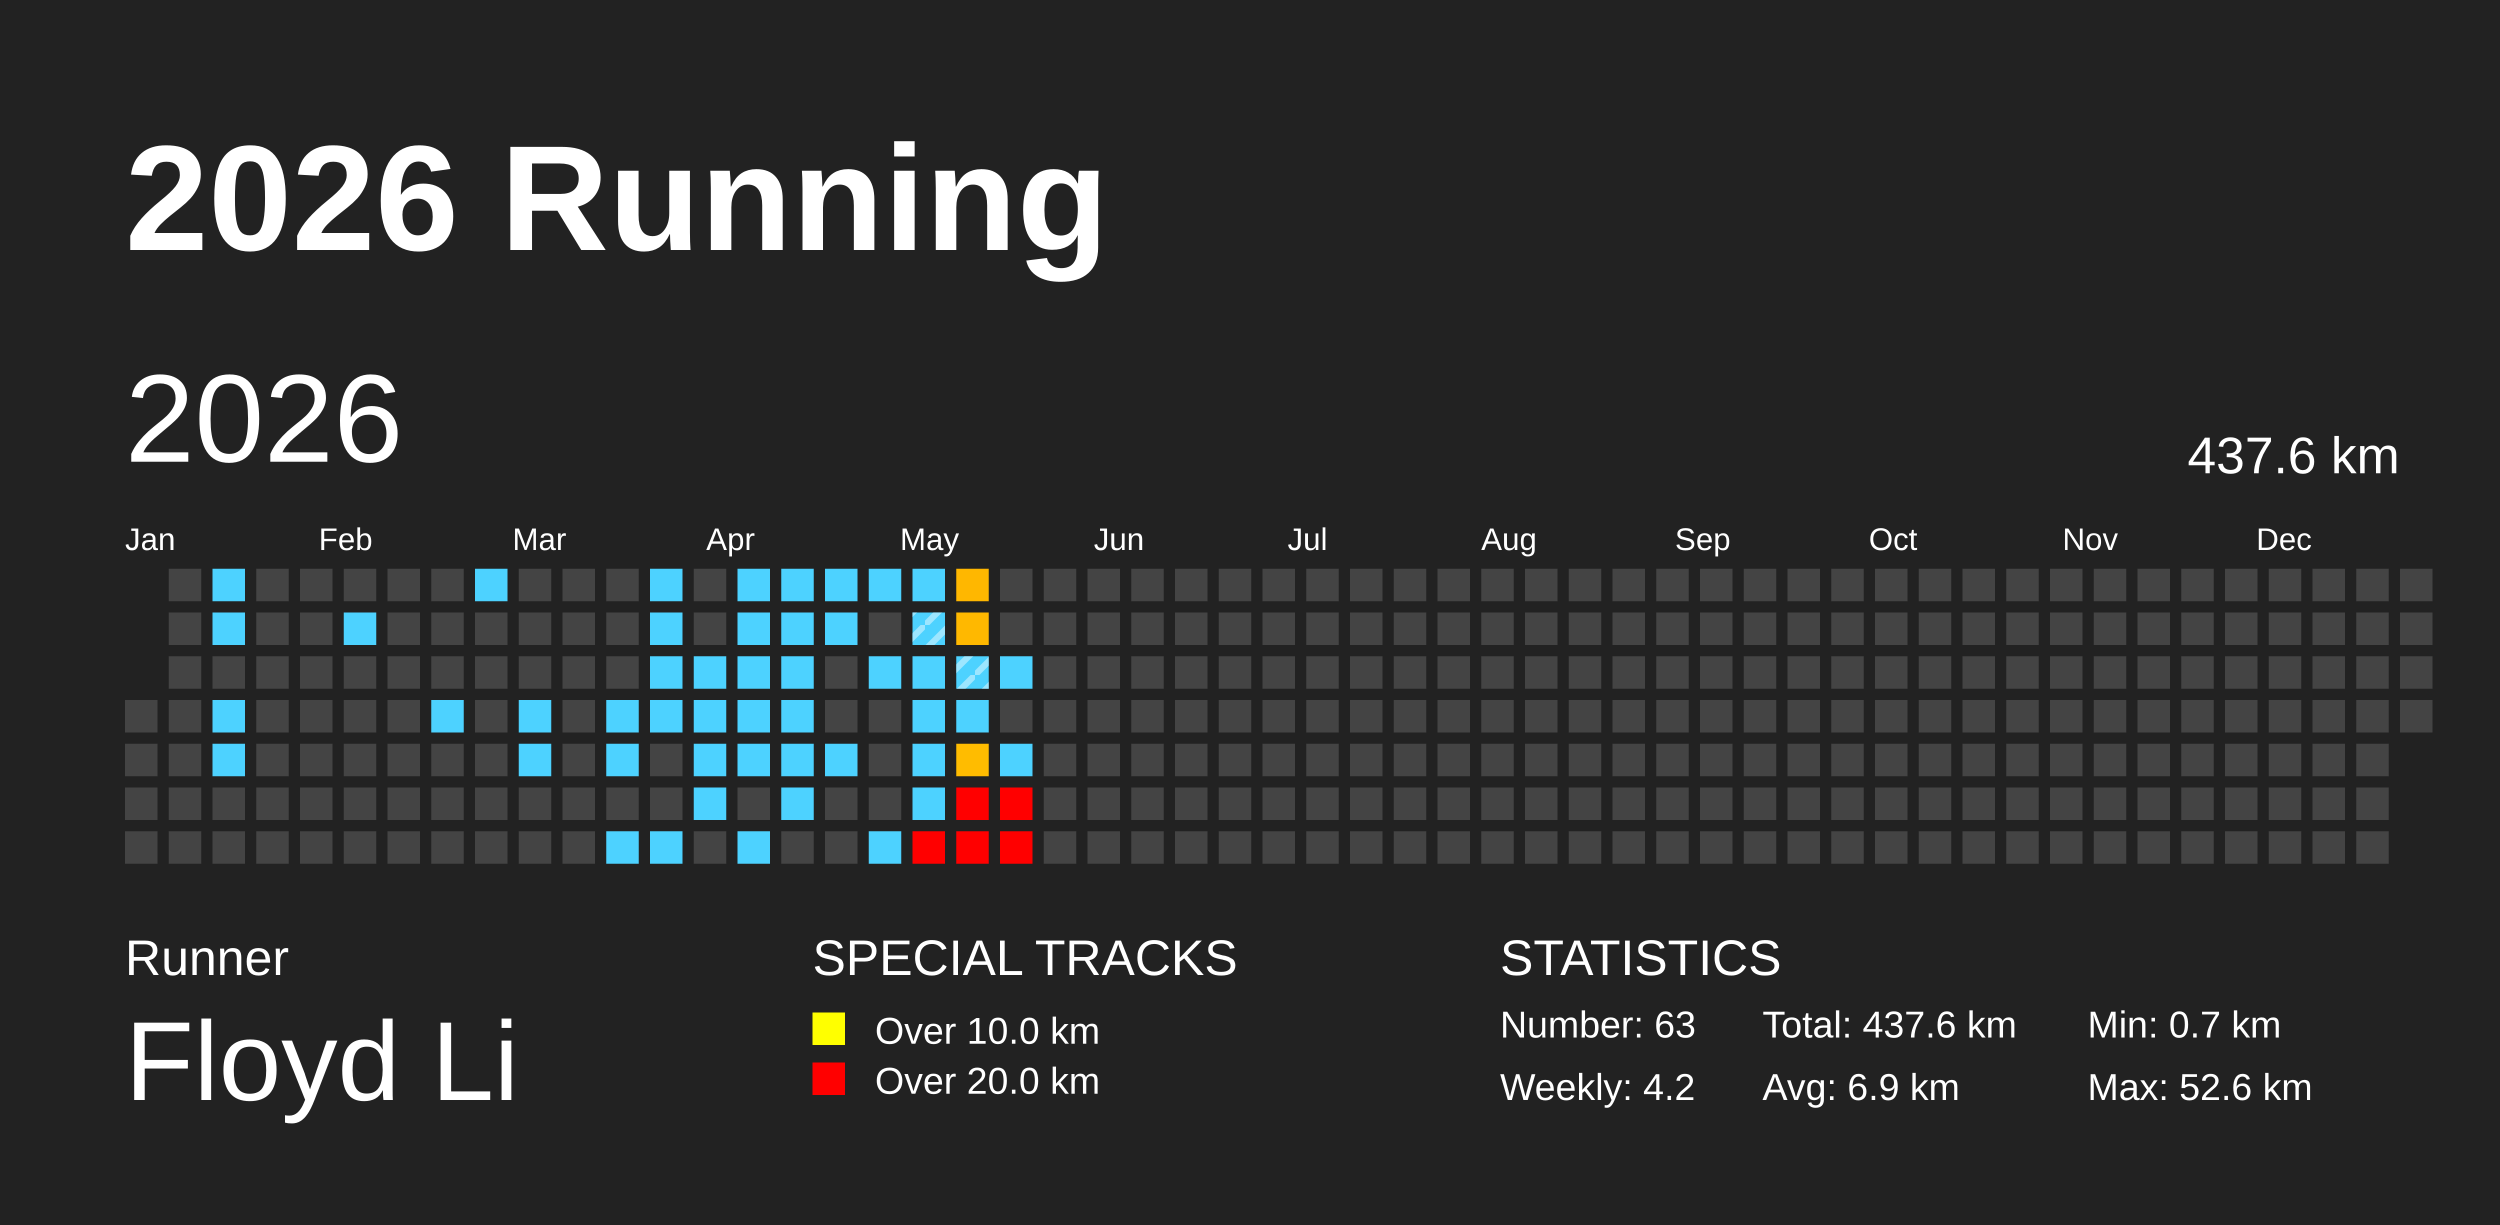
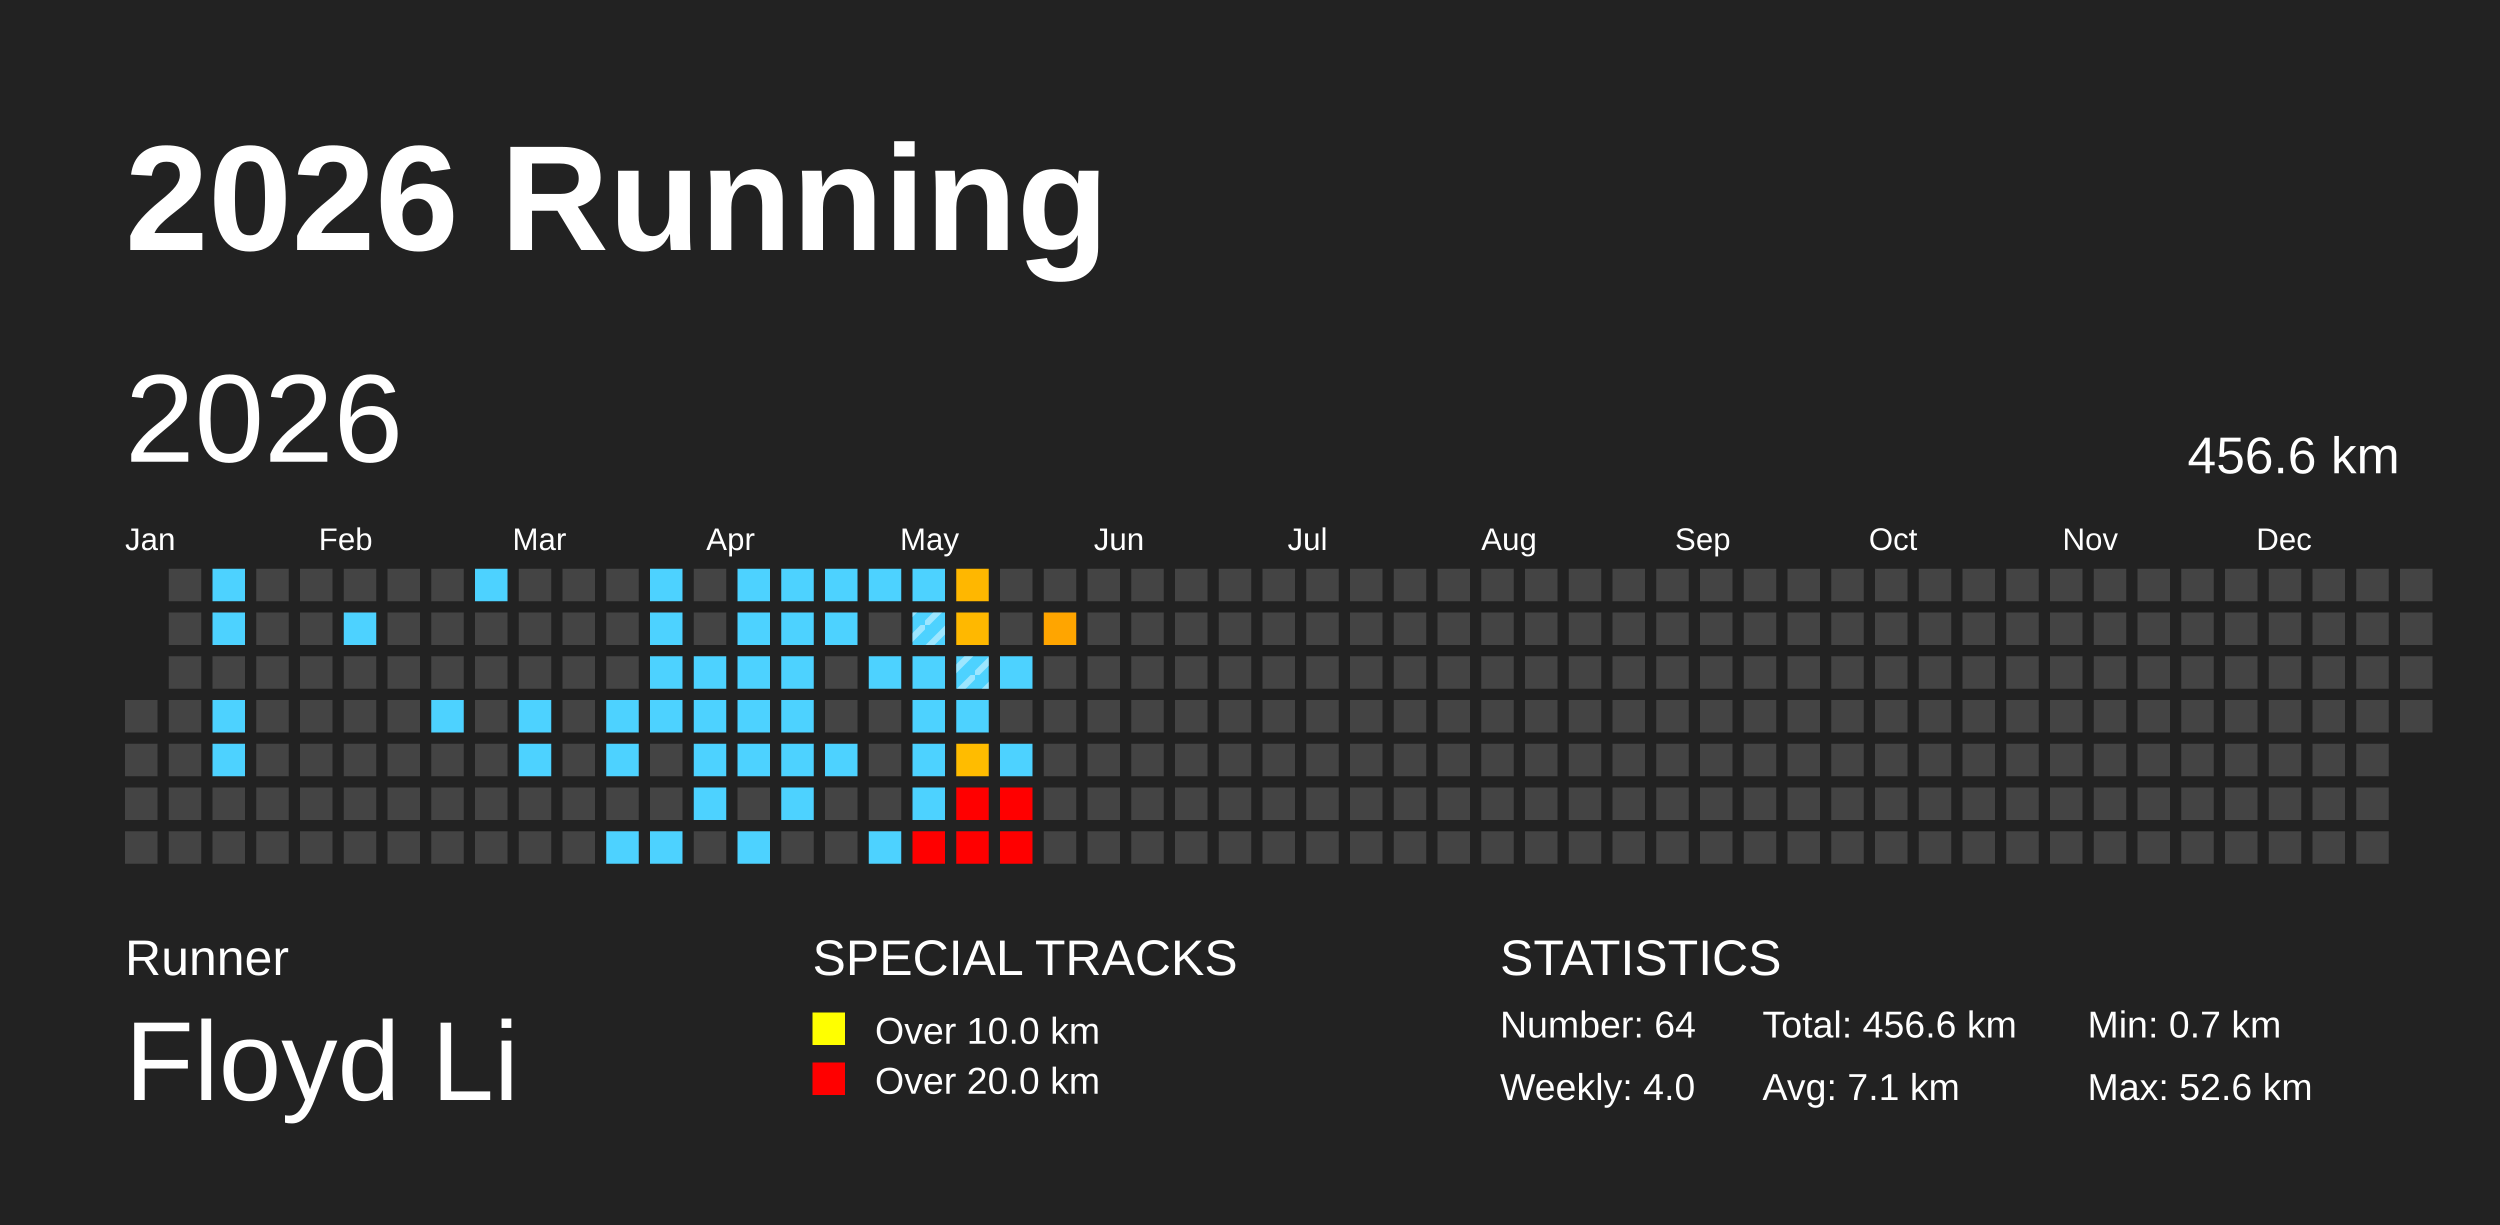
<svg xmlns="http://www.w3.org/2000/svg" baseProfile="full" height="98mm" version="1.1" viewBox="0,0,200,98" width="200mm">
  <defs>
    <pattern height="2" id="indoor-stripe" patternUnits="userSpaceOnUse" width="2">
      <line stroke="white" stroke-opacity="0.45" stroke-width="0.5" x1="0" x2="2" y1="2" y2="0" />
    </pattern>
  </defs>
  <rect fill="#222222" height="98" width="200" x="0" y="0" />
  <text fill="#FFFFFF" style="font-size:12px; font-family:Arial; font-weight:bold;" x="10" y="20">2026 Running</text>
  <text fill="#FFFFFF" style="font-size:4px; font-family:Arial" x="10" y="78">Runner</text>
  <text fill="#FFFFFF" style="font-size:9px; font-family:Arial" x="10" y="88">Floyd Li</text>
  <text fill="#FFFFFF" style="font-size:4px; font-family:Arial" x="65" y="78">SPECIAL TRACKS</text>
  <rect fill="yellow" height="2.6" width="2.6" x="65" y="81" />
  <text fill="#FFFFFF" style="font-size:3px; font-family:Arial" x="70" y="83.5">Over 10.0 km</text>
  <rect fill="red" height="2.6" width="2.6" x="65" y="85" />
  <text fill="#FFFFFF" style="font-size:3px; font-family:Arial" x="70" y="87.5">Over 20.0 km</text>
  <text fill="#FFFFFF" style="font-size:4px; font-family:Arial" x="120" y="78">STATISTICS</text>
-   <text fill="#FFFFFF" style="font-size:3px; font-family:Arial" x="120" y="83">Number: 63</text>
-   <text fill="#FFFFFF" style="font-size:3px; font-family:Arial" x="120" y="88">Weekly: 4.2</text>
-   <text fill="#FFFFFF" style="font-size:3px; font-family:Arial" x="141" y="83">Total: 437.6 km</text>
-   <text fill="#FFFFFF" style="font-size:3px; font-family:Arial" x="141" y="88">Avg: 6.9 km</text>
+   <text fill="#FFFFFF" style="font-size:3px; font-family:Arial" x="120" y="83">Number: 64</text>
+   <text fill="#FFFFFF" style="font-size:3px; font-family:Arial" x="120" y="88">Weekly: 4.0</text>
+   <text fill="#FFFFFF" style="font-size:3px; font-family:Arial" x="141" y="83">Total: 456.6 km</text>
+   <text fill="#FFFFFF" style="font-size:3px; font-family:Arial" x="141" y="88">Avg: 7.1 km</text>
  <text fill="#FFFFFF" style="font-size:3px; font-family:Arial" x="167" y="83">Min: 0.7 km</text>
  <text fill="#FFFFFF" style="font-size:3px; font-family:Arial" x="167" y="88">Max: 52.6 km</text>
  <text dominant-baseline="hanging" fill="#FFFFFF" style="font-size:10.0px; font-family:Arial;" x="10" y="30">2026</text>
-   <text dominant-baseline="hanging" fill="#FFFFFF" style="font-size:4.125px; font-family:Arial;" x="175" y="35">437.6 km</text>
+   <text dominant-baseline="hanging" fill="#FFFFFF" style="font-size:4.125px; font-family:Arial;" x="175" y="35">456.6 km</text>
  <text fill="#FFFFFF" style="font-size:2.5px; font-family:Arial" x="10.0" y="44">Jan</text>
  <text fill="#FFFFFF" style="font-size:2.5px; font-family:Arial" x="25.5" y="44">Feb</text>
  <text fill="#FFFFFF" style="font-size:2.5px; font-family:Arial" x="41.0" y="44">Mar</text>
  <text fill="#FFFFFF" style="font-size:2.5px; font-family:Arial" x="56.5" y="44">Apr</text>
  <text fill="#FFFFFF" style="font-size:2.5px; font-family:Arial" x="72.0" y="44">May</text>
  <text fill="#FFFFFF" style="font-size:2.5px; font-family:Arial" x="87.5" y="44">Jun</text>
  <text fill="#FFFFFF" style="font-size:2.5px; font-family:Arial" x="103.0" y="44">Jul</text>
  <text fill="#FFFFFF" style="font-size:2.5px; font-family:Arial" x="118.5" y="44">Aug</text>
  <text fill="#FFFFFF" style="font-size:2.5px; font-family:Arial" x="134.0" y="44">Sep</text>
  <text fill="#FFFFFF" style="font-size:2.5px; font-family:Arial" x="149.5" y="44">Oct</text>
  <text fill="#FFFFFF" style="font-size:2.5px; font-family:Arial" x="165.0" y="44">Nov</text>
  <text fill="#FFFFFF" style="font-size:2.5px; font-family:Arial" x="180.5" y="44">Dec</text>
  <rect fill="#444444" height="2.6" width="2.6" x="10.0" y="56.0" />
  <rect fill="#444444" height="2.6" width="2.6" x="10.0" y="59.5" />
  <rect fill="#444444" height="2.6" width="2.6" x="10.0" y="63.0" />
  <rect fill="#444444" height="2.6" width="2.6" x="10.0" y="66.5" />
  <rect fill="#444444" height="2.6" width="2.6" x="13.5" y="45.5" />
  <rect fill="#444444" height="2.6" width="2.6" x="13.5" y="49.0" />
  <rect fill="#444444" height="2.6" width="2.6" x="13.5" y="52.5" />
  <rect fill="#444444" height="2.6" width="2.6" x="13.5" y="56.0" />
  <rect fill="#444444" height="2.6" width="2.6" x="13.5" y="59.5" />
  <rect fill="#444444" height="2.6" width="2.6" x="13.5" y="63.0" />
  <rect fill="#444444" height="2.6" width="2.6" x="13.5" y="66.5" />
  <rect fill="#4dd2ff" height="2.6" width="2.6" x="17.0" y="45.5" />
  <rect fill="#4dd2ff" height="2.6" width="2.6" x="17.0" y="49.0" />
  <rect fill="#444444" height="2.6" width="2.6" x="17.0" y="52.5" />
  <rect fill="#4dd2ff" height="2.6" width="2.6" x="17.0" y="56.0" />
  <rect fill="#4dd2ff" height="2.6" width="2.6" x="17.0" y="59.5" />
  <rect fill="#444444" height="2.6" width="2.6" x="17.0" y="63.0" />
  <rect fill="#444444" height="2.6" width="2.6" x="17.0" y="66.5" />
  <rect fill="#444444" height="2.6" width="2.6" x="20.5" y="45.5" />
  <rect fill="#444444" height="2.6" width="2.6" x="20.5" y="49.0" />
  <rect fill="#444444" height="2.6" width="2.6" x="20.5" y="52.5" />
  <rect fill="#444444" height="2.6" width="2.6" x="20.5" y="56.0" />
  <rect fill="#444444" height="2.6" width="2.6" x="20.5" y="59.5" />
  <rect fill="#444444" height="2.6" width="2.6" x="20.5" y="63.0" />
  <rect fill="#444444" height="2.6" width="2.6" x="20.5" y="66.5" />
  <rect fill="#444444" height="2.6" width="2.6" x="24.0" y="45.5" />
  <rect fill="#444444" height="2.6" width="2.6" x="24.0" y="49.0" />
  <rect fill="#444444" height="2.6" width="2.6" x="24.0" y="52.5" />
  <rect fill="#444444" height="2.6" width="2.6" x="24.0" y="56.0" />
  <rect fill="#444444" height="2.6" width="2.6" x="24.0" y="59.5" />
  <rect fill="#444444" height="2.6" width="2.6" x="24.0" y="63.0" />
  <rect fill="#444444" height="2.6" width="2.6" x="24.0" y="66.5" />
  <rect fill="#444444" height="2.6" width="2.6" x="27.5" y="45.5" />
  <rect fill="#4dd2ff" height="2.6" width="2.6" x="27.5" y="49.0" />
  <rect fill="#444444" height="2.6" width="2.6" x="27.5" y="52.5" />
  <rect fill="#444444" height="2.6" width="2.6" x="27.5" y="56.0" />
  <rect fill="#444444" height="2.6" width="2.6" x="27.5" y="59.5" />
  <rect fill="#444444" height="2.6" width="2.6" x="27.5" y="63.0" />
  <rect fill="#444444" height="2.6" width="2.6" x="27.5" y="66.5" />
  <rect fill="#444444" height="2.6" width="2.6" x="31.0" y="45.5" />
  <rect fill="#444444" height="2.6" width="2.6" x="31.0" y="49.0" />
  <rect fill="#444444" height="2.6" width="2.6" x="31.0" y="52.5" />
  <rect fill="#444444" height="2.6" width="2.6" x="31.0" y="56.0" />
  <rect fill="#444444" height="2.6" width="2.6" x="31.0" y="59.5" />
  <rect fill="#444444" height="2.6" width="2.6" x="31.0" y="63.0" />
  <rect fill="#444444" height="2.6" width="2.6" x="31.0" y="66.5" />
  <rect fill="#444444" height="2.6" width="2.6" x="34.5" y="45.5" />
  <rect fill="#444444" height="2.6" width="2.6" x="34.5" y="49.0" />
  <rect fill="#444444" height="2.6" width="2.6" x="34.5" y="52.5" />
  <rect fill="#4dd2ff" height="2.6" width="2.6" x="34.5" y="56.0" />
  <rect fill="#444444" height="2.6" width="2.6" x="34.5" y="59.5" />
  <rect fill="#444444" height="2.6" width="2.6" x="34.5" y="63.0" />
  <rect fill="#444444" height="2.6" width="2.6" x="34.5" y="66.5" />
  <rect fill="#4dd2ff" height="2.6" width="2.6" x="38.0" y="45.5" />
  <rect fill="#444444" height="2.6" width="2.6" x="38.0" y="49.0" />
  <rect fill="#444444" height="2.6" width="2.6" x="38.0" y="52.5" />
  <rect fill="#444444" height="2.6" width="2.6" x="38.0" y="56.0" />
  <rect fill="#444444" height="2.6" width="2.6" x="38.0" y="59.5" />
  <rect fill="#444444" height="2.6" width="2.6" x="38.0" y="63.0" />
  <rect fill="#444444" height="2.6" width="2.6" x="38.0" y="66.5" />
  <rect fill="#444444" height="2.6" width="2.6" x="41.5" y="45.5" />
  <rect fill="#444444" height="2.6" width="2.6" x="41.5" y="49.0" />
  <rect fill="#444444" height="2.6" width="2.6" x="41.5" y="52.5" />
  <rect fill="#4dd2ff" height="2.6" width="2.6" x="41.5" y="56.0" />
  <rect fill="#4dd2ff" height="2.6" width="2.6" x="41.5" y="59.5" />
  <rect fill="#444444" height="2.6" width="2.6" x="41.5" y="63.0" />
  <rect fill="#444444" height="2.6" width="2.6" x="41.5" y="66.5" />
  <rect fill="#444444" height="2.6" width="2.6" x="45.0" y="45.5" />
  <rect fill="#444444" height="2.6" width="2.6" x="45.0" y="49.0" />
  <rect fill="#444444" height="2.6" width="2.6" x="45.0" y="52.5" />
  <rect fill="#444444" height="2.6" width="2.6" x="45.0" y="56.0" />
  <rect fill="#444444" height="2.6" width="2.6" x="45.0" y="59.5" />
  <rect fill="#444444" height="2.6" width="2.6" x="45.0" y="63.0" />
  <rect fill="#444444" height="2.6" width="2.6" x="45.0" y="66.5" />
  <rect fill="#444444" height="2.6" width="2.6" x="48.5" y="45.5" />
  <rect fill="#444444" height="2.6" width="2.6" x="48.5" y="49.0" />
  <rect fill="#444444" height="2.6" width="2.6" x="48.5" y="52.5" />
  <rect fill="#4dd2ff" height="2.6" width="2.6" x="48.5" y="56.0" />
  <rect fill="#4dd2ff" height="2.6" width="2.6" x="48.5" y="59.5" />
  <rect fill="#444444" height="2.6" width="2.6" x="48.5" y="63.0" />
  <rect fill="#4dd2ff" height="2.6" width="2.6" x="48.5" y="66.5" />
  <rect fill="#4dd2ff" height="2.6" width="2.6" x="52.0" y="45.5" />
  <rect fill="#4dd2ff" height="2.6" width="2.6" x="52.0" y="49.0" />
  <rect fill="#4dd2ff" height="2.6" width="2.6" x="52.0" y="52.5" />
  <rect fill="#4dd2ff" height="2.6" width="2.6" x="52.0" y="56.0" />
  <rect fill="#444444" height="2.6" width="2.6" x="52.0" y="59.5" />
  <rect fill="#444444" height="2.6" width="2.6" x="52.0" y="63.0" />
  <rect fill="#4dd2ff" height="2.6" width="2.6" x="52.0" y="66.5" />
  <rect fill="#444444" height="2.6" width="2.6" x="55.5" y="45.5" />
  <rect fill="#444444" height="2.6" width="2.6" x="55.5" y="49.0" />
  <rect fill="#4dd2ff" height="2.6" width="2.6" x="55.5" y="52.5" />
  <rect fill="#4dd2ff" height="2.6" width="2.6" x="55.5" y="56.0" />
  <rect fill="#4dd2ff" height="2.6" width="2.6" x="55.5" y="59.5" />
  <rect fill="#4dd2ff" height="2.6" width="2.6" x="55.5" y="63.0" />
  <rect fill="#444444" height="2.6" width="2.6" x="55.5" y="66.5" />
  <rect fill="#4dd2ff" height="2.6" width="2.6" x="59.0" y="45.5" />
  <rect fill="#4dd2ff" height="2.6" width="2.6" x="59.0" y="49.0" />
  <rect fill="#4dd2ff" height="2.6" width="2.6" x="59.0" y="52.5" />
  <rect fill="#4dd2ff" height="2.6" width="2.6" x="59.0" y="56.0" />
  <rect fill="#4dd2ff" height="2.6" width="2.6" x="59.0" y="59.5" />
  <rect fill="#444444" height="2.6" width="2.6" x="59.0" y="63.0" />
  <rect fill="#4dd2ff" height="2.6" width="2.6" x="59.0" y="66.5" />
  <rect fill="#4dd2ff" height="2.6" width="2.6" x="62.5" y="45.5" />
  <rect fill="#4dd2ff" height="2.6" width="2.6" x="62.5" y="49.0" />
  <rect fill="#4dd2ff" height="2.6" width="2.6" x="62.5" y="52.5" />
  <rect fill="#4dd2ff" height="2.6" width="2.6" x="62.5" y="56.0" />
  <rect fill="#4dd2ff" height="2.6" width="2.6" x="62.5" y="59.5" />
  <rect fill="#4dd2ff" height="2.6" width="2.6" x="62.5" y="63.0" />
  <rect fill="#444444" height="2.6" width="2.6" x="62.5" y="66.5" />
  <rect fill="#4dd2ff" height="2.6" width="2.6" x="66.0" y="45.5" />
  <rect fill="#4dd2ff" height="2.6" width="2.6" x="66.0" y="49.0" />
  <rect fill="#444444" height="2.6" width="2.6" x="66.0" y="52.5" />
  <rect fill="#444444" height="2.6" width="2.6" x="66.0" y="56.0" />
  <rect fill="#4dd2ff" height="2.6" width="2.6" x="66.0" y="59.5" />
  <rect fill="#444444" height="2.6" width="2.6" x="66.0" y="63.0" />
  <rect fill="#444444" height="2.6" width="2.6" x="66.0" y="66.5" />
  <rect fill="#4dd2ff" height="2.6" width="2.6" x="69.5" y="45.5" />
  <rect fill="#444444" height="2.6" width="2.6" x="69.5" y="49.0" />
  <rect fill="#4dd2ff" height="2.6" width="2.6" x="69.5" y="52.5" />
  <rect fill="#444444" height="2.6" width="2.6" x="69.5" y="56.0" />
  <rect fill="#444444" height="2.6" width="2.6" x="69.5" y="59.5" />
  <rect fill="#444444" height="2.6" width="2.6" x="69.5" y="63.0" />
  <rect fill="#4dd2ff" height="2.6" width="2.6" x="69.5" y="66.5" />
  <rect fill="#4dd2ff" height="2.6" width="2.6" x="73.0" y="45.5" />
  <rect fill="#4dd2ff" height="2.6" width="2.6" x="73.0" y="49.0" />
  <rect fill="url(#indoor-stripe)" height="2.6" style="pointer-events: none;" width="2.6" x="73.0" y="49.0" />
  <rect fill="#4dd2ff" height="2.6" width="2.6" x="73.0" y="52.5" />
  <rect fill="#4dd2ff" height="2.6" width="2.6" x="73.0" y="56.0" />
  <rect fill="#4dd2ff" height="2.6" width="2.6" x="73.0" y="59.5" />
  <rect fill="#4dd2ff" height="2.6" width="2.6" x="73.0" y="63.0" />
  <rect fill="red" height="2.6" width="2.6" x="73.0" y="66.5" />
  <rect fill="#ffb700" height="2.6" width="2.6" x="76.5" y="45.5" />
  <rect fill="#ffb800" height="2.6" width="2.6" x="76.5" y="49.0" />
  <rect fill="#4dd2ff" height="2.6" width="2.6" x="76.5" y="52.5" />
  <rect fill="url(#indoor-stripe)" height="2.6" style="pointer-events: none;" width="2.6" x="76.5" y="52.5" />
  <rect fill="#4dd2ff" height="2.6" width="2.6" x="76.5" y="56.0" />
  <rect fill="#ffbc00" height="2.6" width="2.6" x="76.5" y="59.5" />
  <rect fill="red" height="2.6" width="2.6" x="76.5" y="63.0" />
  <rect fill="red" height="2.6" width="2.6" x="76.5" y="66.5" />
  <rect fill="#444444" height="2.6" width="2.6" x="80.0" y="45.5" />
  <rect fill="#444444" height="2.6" width="2.6" x="80.0" y="49.0" />
  <rect fill="#4dd2ff" height="2.6" width="2.6" x="80.0" y="52.5" />
  <rect fill="#444444" height="2.6" width="2.6" x="80.0" y="56.0" />
  <rect fill="#4dd2ff" height="2.6" width="2.6" x="80.0" y="59.5" />
  <rect fill="red" height="2.6" width="2.6" x="80.0" y="63.0" />
  <rect fill="red" height="2.6" width="2.6" x="80.0" y="66.5" />
  <rect fill="#444444" height="2.6" width="2.6" x="83.5" y="45.5" />
-   <rect fill="#444444" height="2.6" width="2.6" x="83.5" y="49.0" />
+   <rect fill="#ffa500" height="2.6" width="2.6" x="83.5" y="49.0" />
  <rect fill="#444444" height="2.6" width="2.6" x="83.5" y="52.5" />
  <rect fill="#444444" height="2.6" width="2.6" x="83.5" y="56.0" />
  <rect fill="#444444" height="2.6" width="2.6" x="83.5" y="59.5" />
  <rect fill="#444444" height="2.6" width="2.6" x="83.5" y="63.0" />
  <rect fill="#444444" height="2.6" width="2.6" x="83.5" y="66.5" />
  <rect fill="#444444" height="2.6" width="2.6" x="87.0" y="45.5" />
  <rect fill="#444444" height="2.6" width="2.6" x="87.0" y="49.0" />
  <rect fill="#444444" height="2.6" width="2.6" x="87.0" y="52.5" />
  <rect fill="#444444" height="2.6" width="2.6" x="87.0" y="56.0" />
  <rect fill="#444444" height="2.6" width="2.6" x="87.0" y="59.5" />
  <rect fill="#444444" height="2.6" width="2.6" x="87.0" y="63.0" />
  <rect fill="#444444" height="2.6" width="2.6" x="87.0" y="66.5" />
  <rect fill="#444444" height="2.6" width="2.6" x="90.5" y="45.5" />
  <rect fill="#444444" height="2.6" width="2.6" x="90.5" y="49.0" />
  <rect fill="#444444" height="2.6" width="2.6" x="90.5" y="52.5" />
  <rect fill="#444444" height="2.6" width="2.6" x="90.5" y="56.0" />
  <rect fill="#444444" height="2.6" width="2.6" x="90.5" y="59.5" />
  <rect fill="#444444" height="2.6" width="2.6" x="90.5" y="63.0" />
  <rect fill="#444444" height="2.6" width="2.6" x="90.5" y="66.5" />
  <rect fill="#444444" height="2.6" width="2.6" x="94.0" y="45.5" />
  <rect fill="#444444" height="2.6" width="2.6" x="94.0" y="49.0" />
  <rect fill="#444444" height="2.6" width="2.6" x="94.0" y="52.5" />
  <rect fill="#444444" height="2.6" width="2.6" x="94.0" y="56.0" />
  <rect fill="#444444" height="2.6" width="2.6" x="94.0" y="59.5" />
  <rect fill="#444444" height="2.6" width="2.6" x="94.0" y="63.0" />
  <rect fill="#444444" height="2.6" width="2.6" x="94.0" y="66.5" />
  <rect fill="#444444" height="2.6" width="2.6" x="97.5" y="45.5" />
  <rect fill="#444444" height="2.6" width="2.6" x="97.5" y="49.0" />
  <rect fill="#444444" height="2.6" width="2.6" x="97.5" y="52.5" />
  <rect fill="#444444" height="2.6" width="2.6" x="97.5" y="56.0" />
  <rect fill="#444444" height="2.6" width="2.6" x="97.5" y="59.5" />
  <rect fill="#444444" height="2.6" width="2.6" x="97.5" y="63.0" />
  <rect fill="#444444" height="2.6" width="2.6" x="97.5" y="66.5" />
  <rect fill="#444444" height="2.6" width="2.6" x="101.0" y="45.5" />
  <rect fill="#444444" height="2.6" width="2.6" x="101.0" y="49.0" />
  <rect fill="#444444" height="2.6" width="2.6" x="101.0" y="52.5" />
  <rect fill="#444444" height="2.6" width="2.6" x="101.0" y="56.0" />
  <rect fill="#444444" height="2.6" width="2.6" x="101.0" y="59.5" />
  <rect fill="#444444" height="2.6" width="2.6" x="101.0" y="63.0" />
  <rect fill="#444444" height="2.6" width="2.6" x="101.0" y="66.5" />
  <rect fill="#444444" height="2.6" width="2.6" x="104.5" y="45.5" />
  <rect fill="#444444" height="2.6" width="2.6" x="104.5" y="49.0" />
  <rect fill="#444444" height="2.6" width="2.6" x="104.5" y="52.5" />
  <rect fill="#444444" height="2.6" width="2.6" x="104.5" y="56.0" />
  <rect fill="#444444" height="2.6" width="2.6" x="104.5" y="59.5" />
  <rect fill="#444444" height="2.6" width="2.6" x="104.5" y="63.0" />
  <rect fill="#444444" height="2.6" width="2.6" x="104.5" y="66.5" />
  <rect fill="#444444" height="2.6" width="2.6" x="108.0" y="45.5" />
  <rect fill="#444444" height="2.6" width="2.6" x="108.0" y="49.0" />
  <rect fill="#444444" height="2.6" width="2.6" x="108.0" y="52.5" />
  <rect fill="#444444" height="2.6" width="2.6" x="108.0" y="56.0" />
  <rect fill="#444444" height="2.6" width="2.6" x="108.0" y="59.5" />
  <rect fill="#444444" height="2.6" width="2.6" x="108.0" y="63.0" />
  <rect fill="#444444" height="2.6" width="2.6" x="108.0" y="66.5" />
  <rect fill="#444444" height="2.6" width="2.6" x="111.5" y="45.5" />
  <rect fill="#444444" height="2.6" width="2.6" x="111.5" y="49.0" />
  <rect fill="#444444" height="2.6" width="2.6" x="111.5" y="52.5" />
  <rect fill="#444444" height="2.6" width="2.6" x="111.5" y="56.0" />
  <rect fill="#444444" height="2.6" width="2.6" x="111.5" y="59.5" />
  <rect fill="#444444" height="2.6" width="2.6" x="111.5" y="63.0" />
  <rect fill="#444444" height="2.6" width="2.6" x="111.5" y="66.5" />
  <rect fill="#444444" height="2.6" width="2.6" x="115.0" y="45.5" />
  <rect fill="#444444" height="2.6" width="2.6" x="115.0" y="49.0" />
  <rect fill="#444444" height="2.6" width="2.6" x="115.0" y="52.5" />
  <rect fill="#444444" height="2.6" width="2.6" x="115.0" y="56.0" />
  <rect fill="#444444" height="2.6" width="2.6" x="115.0" y="59.5" />
  <rect fill="#444444" height="2.6" width="2.6" x="115.0" y="63.0" />
  <rect fill="#444444" height="2.6" width="2.6" x="115.0" y="66.5" />
  <rect fill="#444444" height="2.6" width="2.6" x="118.5" y="45.5" />
  <rect fill="#444444" height="2.6" width="2.6" x="118.5" y="49.0" />
  <rect fill="#444444" height="2.6" width="2.6" x="118.5" y="52.5" />
  <rect fill="#444444" height="2.6" width="2.6" x="118.5" y="56.0" />
  <rect fill="#444444" height="2.6" width="2.6" x="118.5" y="59.5" />
  <rect fill="#444444" height="2.6" width="2.6" x="118.5" y="63.0" />
  <rect fill="#444444" height="2.6" width="2.6" x="118.5" y="66.5" />
  <rect fill="#444444" height="2.6" width="2.6" x="122.0" y="45.5" />
  <rect fill="#444444" height="2.6" width="2.6" x="122.0" y="49.0" />
  <rect fill="#444444" height="2.6" width="2.6" x="122.0" y="52.5" />
  <rect fill="#444444" height="2.6" width="2.6" x="122.0" y="56.0" />
  <rect fill="#444444" height="2.6" width="2.6" x="122.0" y="59.5" />
  <rect fill="#444444" height="2.6" width="2.6" x="122.0" y="63.0" />
  <rect fill="#444444" height="2.6" width="2.6" x="122.0" y="66.5" />
  <rect fill="#444444" height="2.6" width="2.6" x="125.5" y="45.5" />
  <rect fill="#444444" height="2.6" width="2.6" x="125.5" y="49.0" />
  <rect fill="#444444" height="2.6" width="2.6" x="125.5" y="52.5" />
  <rect fill="#444444" height="2.6" width="2.6" x="125.5" y="56.0" />
  <rect fill="#444444" height="2.6" width="2.6" x="125.5" y="59.5" />
  <rect fill="#444444" height="2.6" width="2.6" x="125.5" y="63.0" />
  <rect fill="#444444" height="2.6" width="2.6" x="125.5" y="66.5" />
  <rect fill="#444444" height="2.6" width="2.6" x="129.0" y="45.5" />
  <rect fill="#444444" height="2.6" width="2.6" x="129.0" y="49.0" />
  <rect fill="#444444" height="2.6" width="2.6" x="129.0" y="52.5" />
  <rect fill="#444444" height="2.6" width="2.6" x="129.0" y="56.0" />
  <rect fill="#444444" height="2.6" width="2.6" x="129.0" y="59.5" />
  <rect fill="#444444" height="2.6" width="2.6" x="129.0" y="63.0" />
  <rect fill="#444444" height="2.6" width="2.6" x="129.0" y="66.5" />
  <rect fill="#444444" height="2.6" width="2.6" x="132.5" y="45.5" />
  <rect fill="#444444" height="2.6" width="2.6" x="132.5" y="49.0" />
  <rect fill="#444444" height="2.6" width="2.6" x="132.5" y="52.5" />
  <rect fill="#444444" height="2.6" width="2.6" x="132.5" y="56.0" />
  <rect fill="#444444" height="2.6" width="2.6" x="132.5" y="59.5" />
  <rect fill="#444444" height="2.6" width="2.6" x="132.5" y="63.0" />
  <rect fill="#444444" height="2.6" width="2.6" x="132.5" y="66.5" />
  <rect fill="#444444" height="2.6" width="2.6" x="136.0" y="45.5" />
  <rect fill="#444444" height="2.6" width="2.6" x="136.0" y="49.0" />
  <rect fill="#444444" height="2.6" width="2.6" x="136.0" y="52.5" />
  <rect fill="#444444" height="2.6" width="2.6" x="136.0" y="56.0" />
  <rect fill="#444444" height="2.6" width="2.6" x="136.0" y="59.5" />
  <rect fill="#444444" height="2.6" width="2.6" x="136.0" y="63.0" />
  <rect fill="#444444" height="2.6" width="2.6" x="136.0" y="66.5" />
  <rect fill="#444444" height="2.6" width="2.6" x="139.5" y="45.5" />
  <rect fill="#444444" height="2.6" width="2.6" x="139.5" y="49.0" />
  <rect fill="#444444" height="2.6" width="2.6" x="139.5" y="52.5" />
  <rect fill="#444444" height="2.6" width="2.6" x="139.5" y="56.0" />
  <rect fill="#444444" height="2.6" width="2.6" x="139.5" y="59.5" />
  <rect fill="#444444" height="2.6" width="2.6" x="139.5" y="63.0" />
  <rect fill="#444444" height="2.6" width="2.6" x="139.5" y="66.5" />
  <rect fill="#444444" height="2.6" width="2.6" x="143.0" y="45.5" />
  <rect fill="#444444" height="2.6" width="2.6" x="143.0" y="49.0" />
  <rect fill="#444444" height="2.6" width="2.6" x="143.0" y="52.5" />
  <rect fill="#444444" height="2.6" width="2.6" x="143.0" y="56.0" />
  <rect fill="#444444" height="2.6" width="2.6" x="143.0" y="59.5" />
  <rect fill="#444444" height="2.6" width="2.6" x="143.0" y="63.0" />
  <rect fill="#444444" height="2.6" width="2.6" x="143.0" y="66.5" />
  <rect fill="#444444" height="2.6" width="2.6" x="146.5" y="45.5" />
  <rect fill="#444444" height="2.6" width="2.6" x="146.5" y="49.0" />
  <rect fill="#444444" height="2.6" width="2.6" x="146.5" y="52.5" />
  <rect fill="#444444" height="2.6" width="2.6" x="146.5" y="56.0" />
  <rect fill="#444444" height="2.6" width="2.6" x="146.5" y="59.5" />
  <rect fill="#444444" height="2.6" width="2.6" x="146.5" y="63.0" />
  <rect fill="#444444" height="2.6" width="2.6" x="146.5" y="66.5" />
  <rect fill="#444444" height="2.6" width="2.6" x="150.0" y="45.5" />
  <rect fill="#444444" height="2.6" width="2.6" x="150.0" y="49.0" />
  <rect fill="#444444" height="2.6" width="2.6" x="150.0" y="52.5" />
  <rect fill="#444444" height="2.6" width="2.6" x="150.0" y="56.0" />
  <rect fill="#444444" height="2.6" width="2.6" x="150.0" y="59.5" />
  <rect fill="#444444" height="2.6" width="2.6" x="150.0" y="63.0" />
  <rect fill="#444444" height="2.6" width="2.6" x="150.0" y="66.5" />
  <rect fill="#444444" height="2.6" width="2.6" x="153.5" y="45.5" />
  <rect fill="#444444" height="2.6" width="2.6" x="153.5" y="49.0" />
  <rect fill="#444444" height="2.6" width="2.6" x="153.5" y="52.5" />
  <rect fill="#444444" height="2.6" width="2.6" x="153.5" y="56.0" />
  <rect fill="#444444" height="2.6" width="2.6" x="153.5" y="59.5" />
  <rect fill="#444444" height="2.6" width="2.6" x="153.5" y="63.0" />
  <rect fill="#444444" height="2.6" width="2.6" x="153.5" y="66.5" />
  <rect fill="#444444" height="2.6" width="2.6" x="157.0" y="45.5" />
  <rect fill="#444444" height="2.6" width="2.6" x="157.0" y="49.0" />
  <rect fill="#444444" height="2.6" width="2.6" x="157.0" y="52.5" />
  <rect fill="#444444" height="2.6" width="2.6" x="157.0" y="56.0" />
  <rect fill="#444444" height="2.6" width="2.6" x="157.0" y="59.5" />
  <rect fill="#444444" height="2.6" width="2.6" x="157.0" y="63.0" />
  <rect fill="#444444" height="2.6" width="2.6" x="157.0" y="66.5" />
  <rect fill="#444444" height="2.6" width="2.6" x="160.5" y="45.5" />
  <rect fill="#444444" height="2.6" width="2.6" x="160.5" y="49.0" />
  <rect fill="#444444" height="2.6" width="2.6" x="160.5" y="52.5" />
  <rect fill="#444444" height="2.6" width="2.6" x="160.5" y="56.0" />
  <rect fill="#444444" height="2.6" width="2.6" x="160.5" y="59.5" />
  <rect fill="#444444" height="2.6" width="2.6" x="160.5" y="63.0" />
  <rect fill="#444444" height="2.6" width="2.6" x="160.5" y="66.5" />
  <rect fill="#444444" height="2.6" width="2.6" x="164.0" y="45.5" />
  <rect fill="#444444" height="2.6" width="2.6" x="164.0" y="49.0" />
  <rect fill="#444444" height="2.6" width="2.6" x="164.0" y="52.5" />
  <rect fill="#444444" height="2.6" width="2.6" x="164.0" y="56.0" />
  <rect fill="#444444" height="2.6" width="2.6" x="164.0" y="59.5" />
  <rect fill="#444444" height="2.6" width="2.6" x="164.0" y="63.0" />
  <rect fill="#444444" height="2.6" width="2.6" x="164.0" y="66.5" />
  <rect fill="#444444" height="2.6" width="2.6" x="167.5" y="45.5" />
  <rect fill="#444444" height="2.6" width="2.6" x="167.5" y="49.0" />
  <rect fill="#444444" height="2.6" width="2.6" x="167.5" y="52.5" />
  <rect fill="#444444" height="2.6" width="2.6" x="167.5" y="56.0" />
  <rect fill="#444444" height="2.6" width="2.6" x="167.5" y="59.5" />
  <rect fill="#444444" height="2.6" width="2.6" x="167.5" y="63.0" />
  <rect fill="#444444" height="2.6" width="2.6" x="167.5" y="66.5" />
  <rect fill="#444444" height="2.6" width="2.6" x="171.0" y="45.5" />
  <rect fill="#444444" height="2.6" width="2.6" x="171.0" y="49.0" />
  <rect fill="#444444" height="2.6" width="2.6" x="171.0" y="52.5" />
  <rect fill="#444444" height="2.6" width="2.6" x="171.0" y="56.0" />
  <rect fill="#444444" height="2.6" width="2.6" x="171.0" y="59.5" />
  <rect fill="#444444" height="2.6" width="2.6" x="171.0" y="63.0" />
  <rect fill="#444444" height="2.6" width="2.6" x="171.0" y="66.5" />
  <rect fill="#444444" height="2.6" width="2.6" x="174.5" y="45.5" />
  <rect fill="#444444" height="2.6" width="2.6" x="174.5" y="49.0" />
  <rect fill="#444444" height="2.6" width="2.6" x="174.5" y="52.5" />
  <rect fill="#444444" height="2.6" width="2.6" x="174.5" y="56.0" />
  <rect fill="#444444" height="2.6" width="2.6" x="174.5" y="59.5" />
  <rect fill="#444444" height="2.6" width="2.6" x="174.5" y="63.0" />
  <rect fill="#444444" height="2.6" width="2.6" x="174.5" y="66.5" />
  <rect fill="#444444" height="2.6" width="2.6" x="178.0" y="45.5" />
  <rect fill="#444444" height="2.6" width="2.6" x="178.0" y="49.0" />
  <rect fill="#444444" height="2.6" width="2.6" x="178.0" y="52.5" />
  <rect fill="#444444" height="2.6" width="2.6" x="178.0" y="56.0" />
  <rect fill="#444444" height="2.6" width="2.6" x="178.0" y="59.5" />
  <rect fill="#444444" height="2.6" width="2.6" x="178.0" y="63.0" />
  <rect fill="#444444" height="2.6" width="2.6" x="178.0" y="66.5" />
  <rect fill="#444444" height="2.6" width="2.6" x="181.5" y="45.5" />
  <rect fill="#444444" height="2.6" width="2.6" x="181.5" y="49.0" />
  <rect fill="#444444" height="2.6" width="2.6" x="181.5" y="52.5" />
  <rect fill="#444444" height="2.6" width="2.6" x="181.5" y="56.0" />
  <rect fill="#444444" height="2.6" width="2.6" x="181.5" y="59.5" />
  <rect fill="#444444" height="2.6" width="2.6" x="181.5" y="63.0" />
  <rect fill="#444444" height="2.6" width="2.6" x="181.5" y="66.5" />
  <rect fill="#444444" height="2.6" width="2.6" x="185.0" y="45.5" />
  <rect fill="#444444" height="2.6" width="2.6" x="185.0" y="49.0" />
  <rect fill="#444444" height="2.6" width="2.6" x="185.0" y="52.5" />
  <rect fill="#444444" height="2.6" width="2.6" x="185.0" y="56.0" />
  <rect fill="#444444" height="2.6" width="2.6" x="185.0" y="59.5" />
  <rect fill="#444444" height="2.6" width="2.6" x="185.0" y="63.0" />
  <rect fill="#444444" height="2.6" width="2.6" x="185.0" y="66.5" />
  <rect fill="#444444" height="2.6" width="2.6" x="188.5" y="45.5" />
  <rect fill="#444444" height="2.6" width="2.6" x="188.5" y="49.0" />
  <rect fill="#444444" height="2.6" width="2.6" x="188.5" y="52.5" />
  <rect fill="#444444" height="2.6" width="2.6" x="188.5" y="56.0" />
  <rect fill="#444444" height="2.6" width="2.6" x="188.5" y="59.5" />
  <rect fill="#444444" height="2.6" width="2.6" x="188.5" y="63.0" />
  <rect fill="#444444" height="2.6" width="2.6" x="188.5" y="66.5" />
  <rect fill="#444444" height="2.6" width="2.6" x="192.0" y="45.5" />
  <rect fill="#444444" height="2.6" width="2.6" x="192.0" y="49.0" />
  <rect fill="#444444" height="2.6" width="2.6" x="192.0" y="52.5" />
  <rect fill="#444444" height="2.6" width="2.6" x="192.0" y="56.0" />
</svg>
